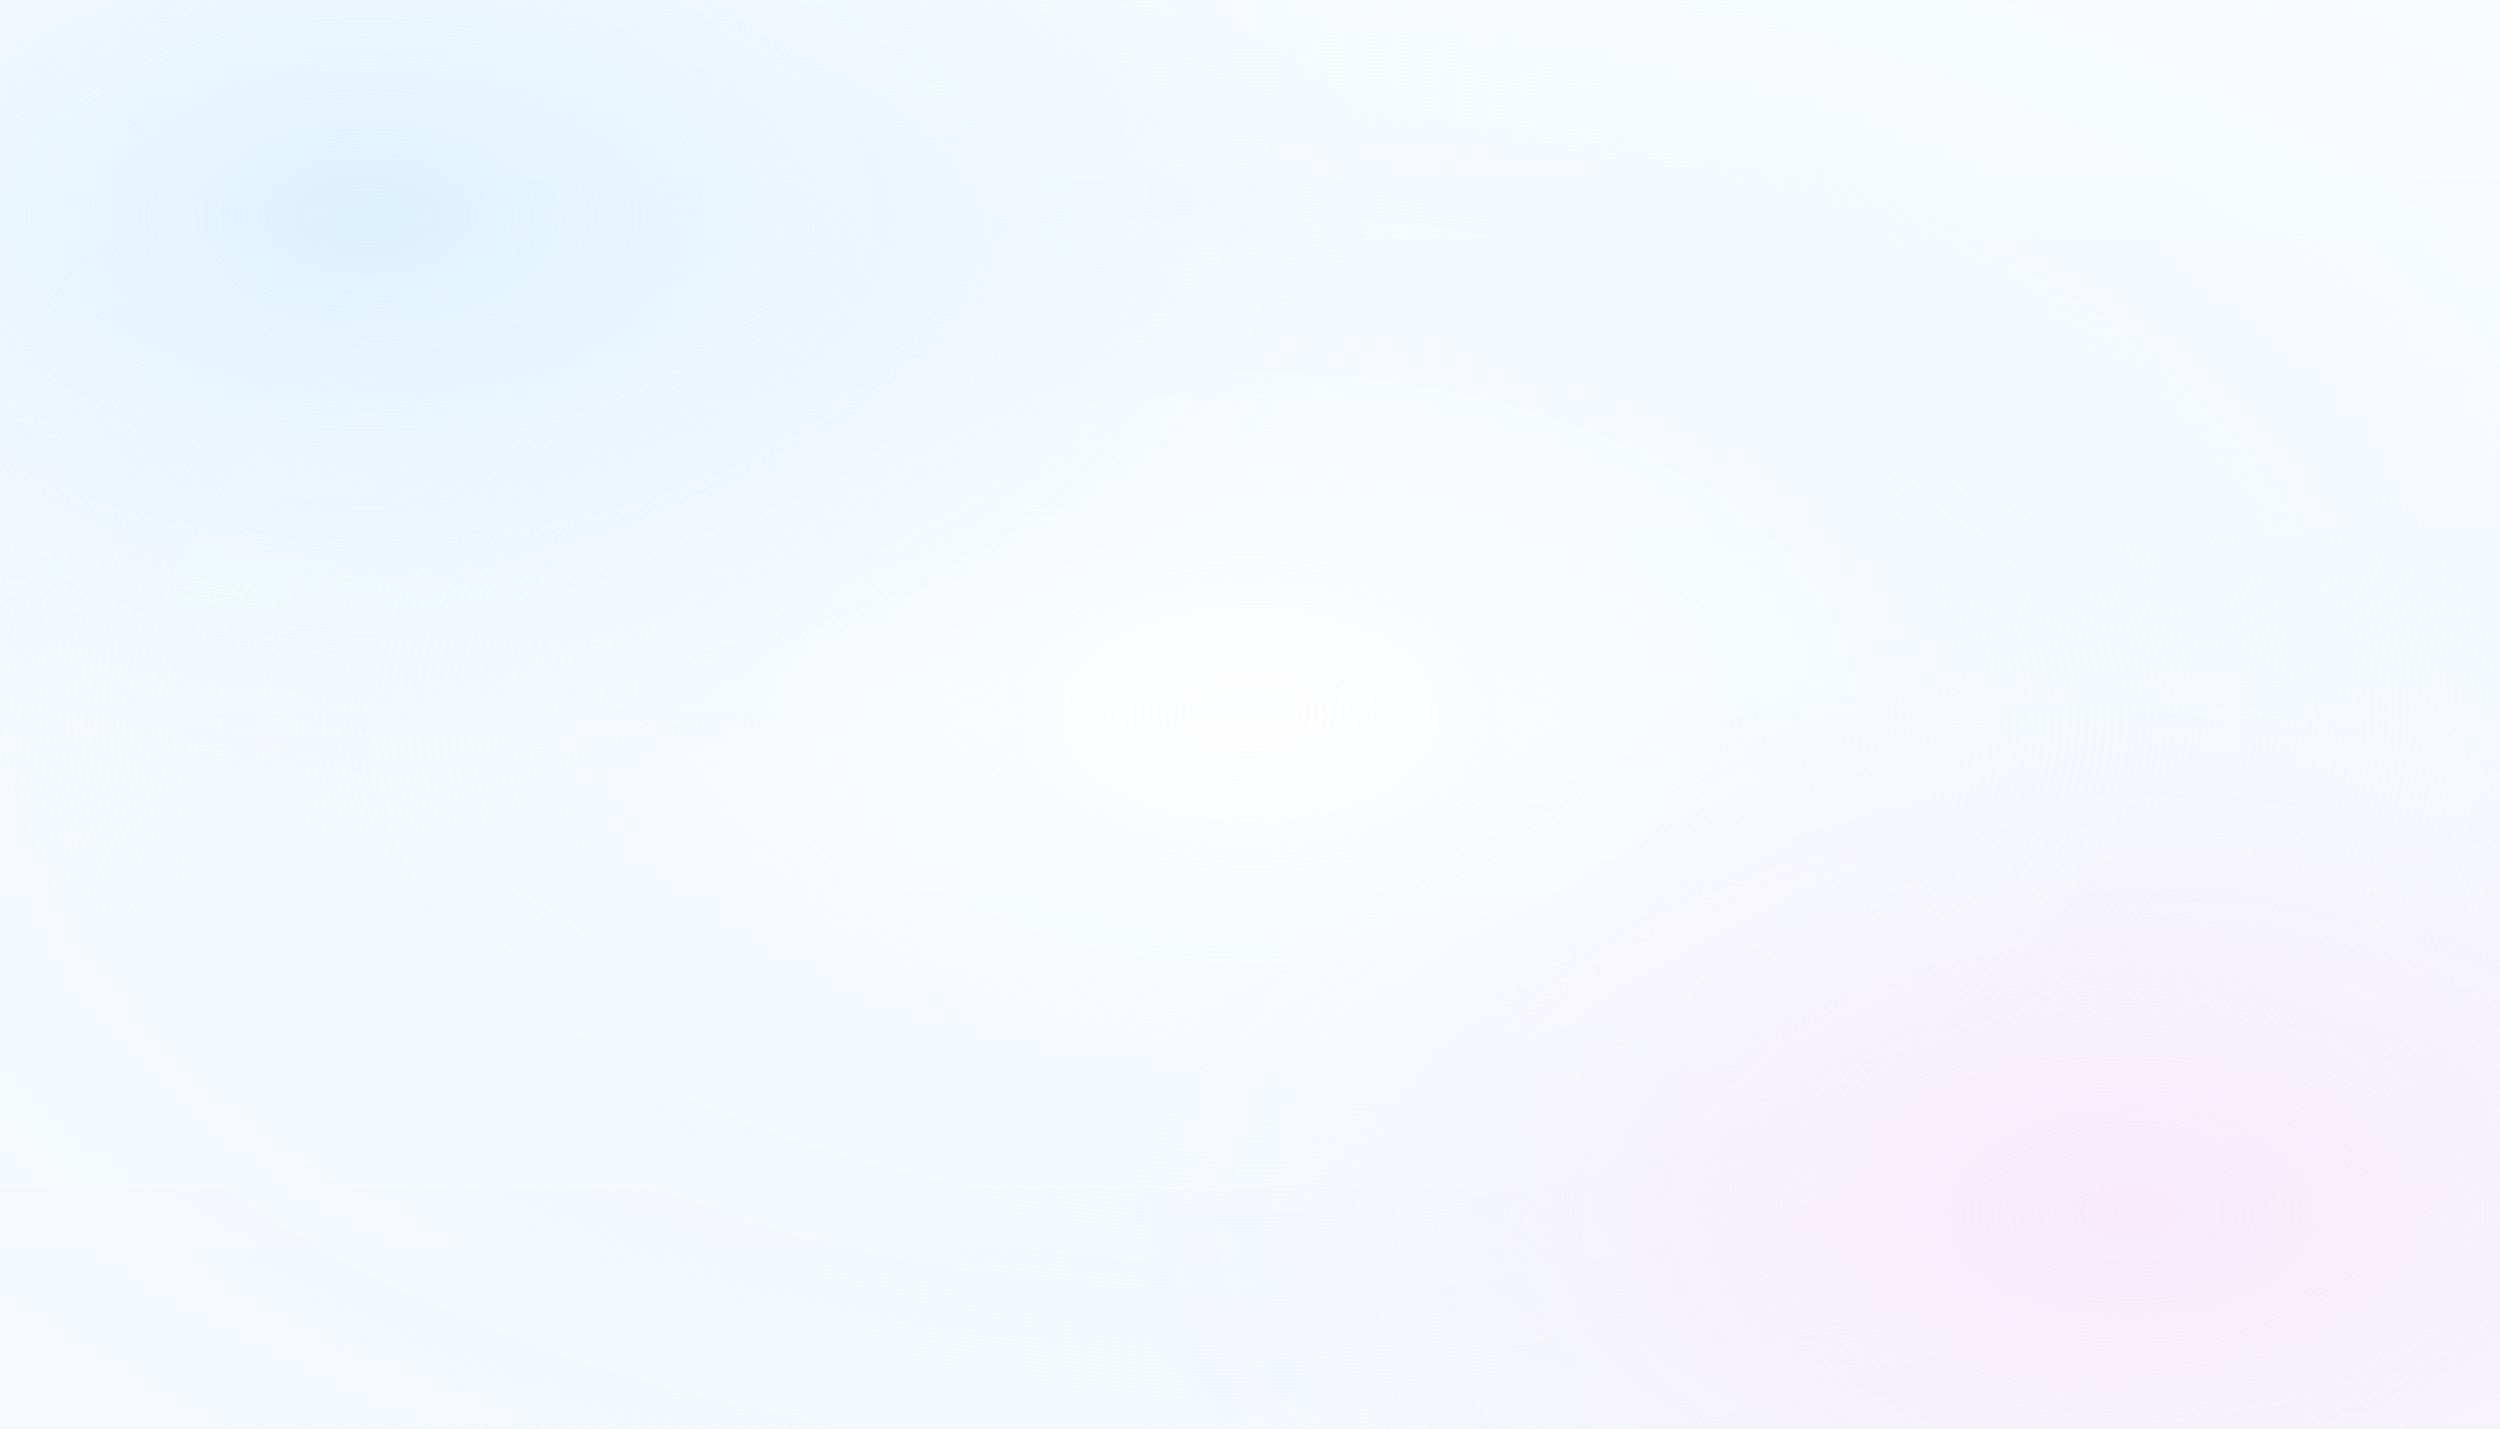
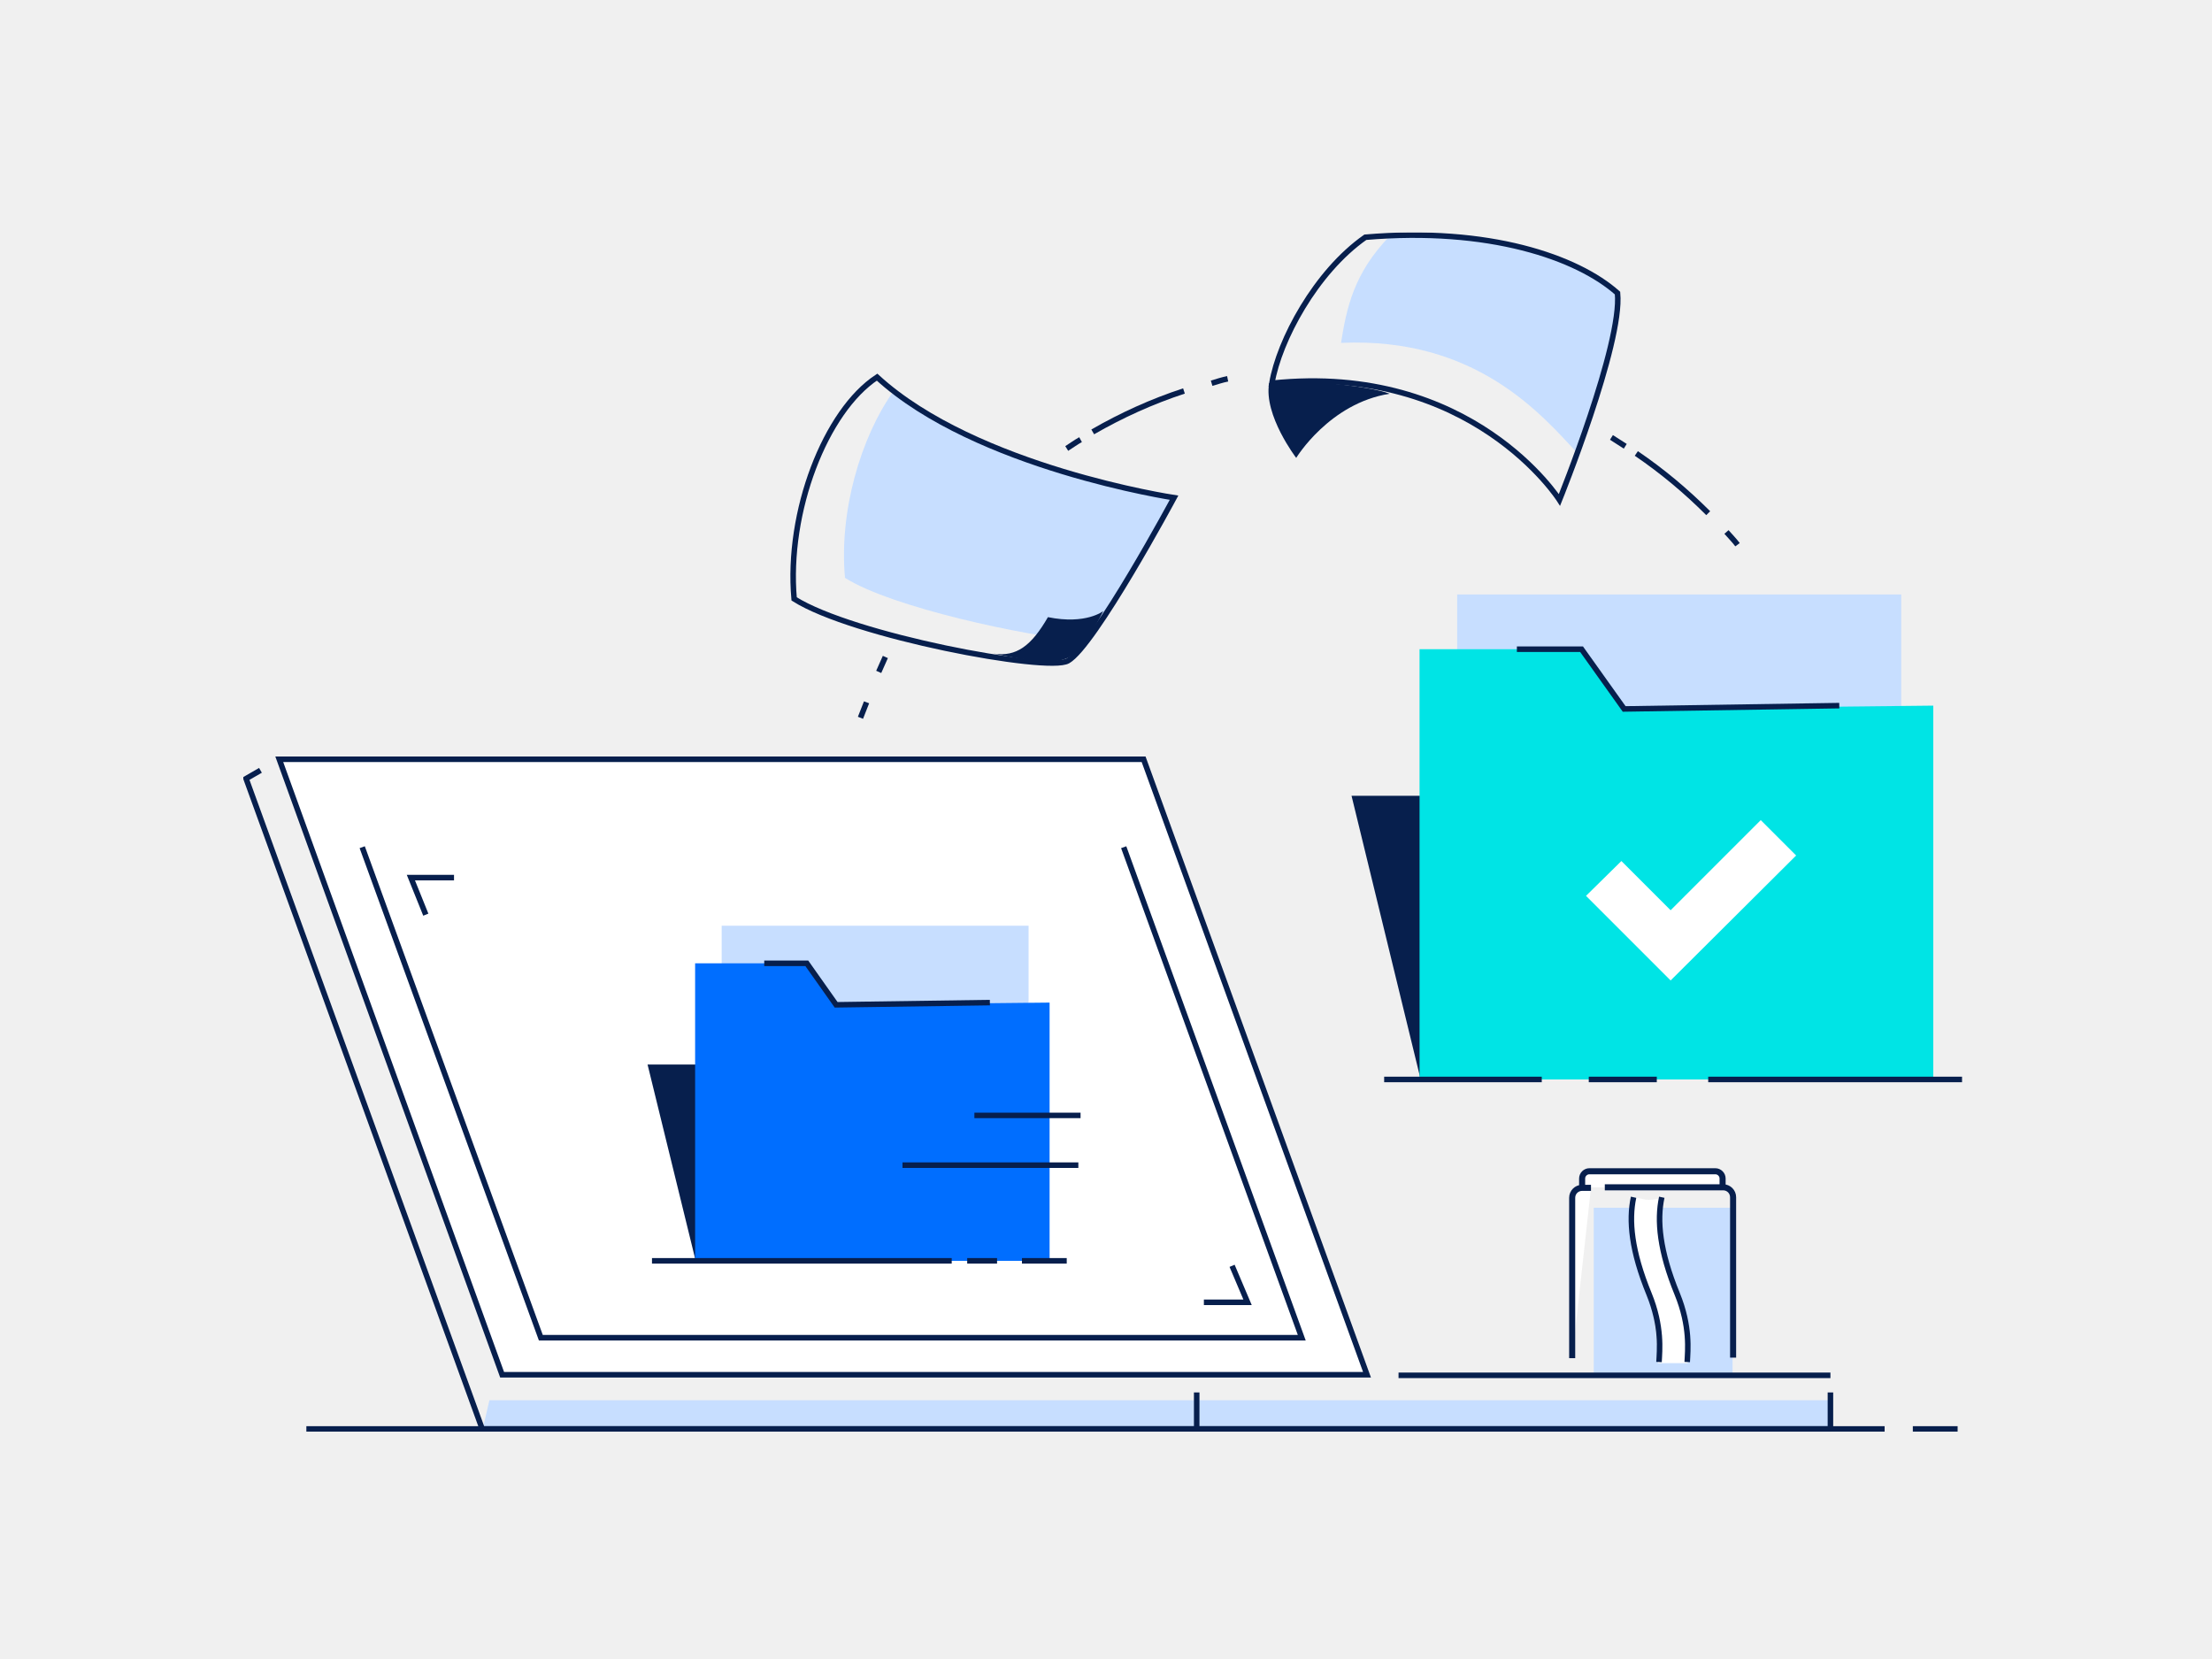
- <svg xmlns="http://www.w3.org/2000/svg" width="100%" height="100%" viewBox="0 0 1400 800">
-   <defs>
-     <style>
-       @media (prefers-color-scheme: dark) {
-         #bg-rect { fill: #101a29; }
-         #blueGlow-rect { fill: url(#blueGlowDark); }
-         #blueGlow2-rect { fill: url(#blueGlow2Dark); }
-         #pinkPurpleGlow-rect { fill: url(#pinkPurpleGlowDark); }
-       }
-     </style>
-     <linearGradient id="bgGradient" x1="0%" y1="0%" x2="0%" y2="100%">
-       <stop offset="0%" stop-color="#f9fcff" />
-       <stop offset="100%" stop-color="#f5f9fd" />
-     </linearGradient>
-     <radialGradient id="blueGlow" cx="50%" cy="50%" r="70%" fx="50%" fy="50%">
-       <stop offset="0%" stop-color="#ffffff" stop-opacity="0.9" />
-       <stop offset="50%" stop-color="#f0f8ff" stop-opacity="0.5" />
-       <stop offset="100%" stop-color="#eef7fd" stop-opacity="0" />
-     </radialGradient>
-     <radialGradient id="blueGlow2" cx="15%" cy="15%" r="40%" fx="15%" fy="15%">
-       <stop offset="0%" stop-color="#d9efff" stop-opacity="0.85" />
-       <stop offset="40%" stop-color="#e5f4fd" stop-opacity="0.6" />
-       <stop offset="100%" stop-color="#e9f5fd" stop-opacity="0" />
-     </radialGradient>
-     <radialGradient id="pinkPurpleGlow" cx="85%" cy="85%" r="40%" fx="85%" fy="85%">
-       <stop offset="0%" stop-color="#f7e6f9" stop-opacity="0.8" />
-       <stop offset="35%" stop-color="#f9edf8" stop-opacity="0.6" />
-       <stop offset="100%" stop-color="#f8f2f8" stop-opacity="0" />
-     </radialGradient>
-     <radialGradient id="blueGlowDark" cx="50%" cy="50%" r="70%" fx="50%" fy="50%">
-       <stop offset="0%" stop-color="#1e3a5e" stop-opacity="0.6" />
-       <stop offset="50%" stop-color="#1c314e" stop-opacity="0.3" />
-       <stop offset="100%" stop-color="#1a2d47" stop-opacity="0" />
-     </radialGradient>
-     <radialGradient id="blueGlow2Dark" cx="15%" cy="15%" r="40%" fx="15%" fy="15%">
-       <stop offset="0%" stop-color="#1e3858" stop-opacity="0.85" />
-       <stop offset="40%" stop-color="#1a304f" stop-opacity="0.6" />
-       <stop offset="100%" stop-color="#172b45" stop-opacity="0" />
-     </radialGradient>
-     <radialGradient id="pinkPurpleGlowDark" cx="85%" cy="85%" r="40%" fx="85%" fy="85%">
-       <stop offset="0%" stop-color="#2e2335" stop-opacity="0.85" />
-       <stop offset="35%" stop-color="#2a2035" stop-opacity="0.6" />
-       <stop offset="100%" stop-color="#2a202d" stop-opacity="0" />
-     </radialGradient>
-   </defs>
-   <rect id="bg-rect" width="100%" height="100%" fill="url(#bgGradient)" />
-   <rect id="blueGlow-rect" width="100%" height="100%" fill="url(#blueGlow)" />
-   <rect id="blueGlow2-rect" width="100%" height="100%" fill="url(#blueGlow2)" />
-   <rect id="pinkPurpleGlow-rect" width="100%" height="100%" fill="url(#pinkPurpleGlow)" />
+ <svg xmlns="http://www.w3.org/2000/svg" viewBox="0 0 400 300" fill="none">
+   <mask id="a" style="mask-type:alpha" maskUnits="userSpaceOnUse" x="44" y="42" width="312" height="217">
+     <path d="M355.3 42H44v216.9h311.3V42Z" fill="#fff" />
+   </mask>
+   <g mask="url(#a)">
+     <path fill-rule="evenodd" clip-rule="evenodd" d="M288.2 248.4h25.1v-30h-25.1v30Z" fill="#C7DEFF" />
+     <path fill-rule="evenodd" clip-rule="evenodd" d="M304.498 238.199c-1.5-3.9-5.9-15.4-4-21.6-2.9.8-3.3.1-5-.1-1.7-.1 0 10.7 2.2 16.4 1.7 4.5 2.1 11.1 2.1 13.6h5.4c.2-1.9.3-5.5-.7-8.3Z" fill="#fff" />
+     <path d="M311.5 214.7v-1.6c0-.7-.6-1.3-1.3-1.3h-22.8c-.7 0-1.3.6-1.3 1.3v1.6" fill="#fff" />
+     <path d="M311.5 214.7v-1.6c0-.7-.6-1.3-1.3-1.3h-22.8c-.7 0-1.3.6-1.3 1.3v1.6M290.2 214.7h21.4c1 0 1.8.8 1.8 1.8v29" stroke="#071F4D" stroke-width="1.096" />
+     <path d="M284.3 245.6v-29c0-1 .8-1.8 1.8-1.8h1.6" fill="#fff" />
+     <path d="M284.3 245.6v-29c0-1 .8-1.8 1.8-1.8h1.6" stroke="#071F4D" stroke-width="1.096" />
+     <path d="M295.402 216.5c-.9 4.2-.4 9.7 2.8 17.5 2.4 5.9 1.9 10.2 1.8 12.3M300.502 216.5c-.9 4.2-.4 9.7 2.8 17.5 2.4 5.9 1.9 10.2 1.8 12.3" stroke="#071F4D" />
+     <path fill-rule="evenodd" clip-rule="evenodd" d="m331 258.4-.3-5.2H88.5l-1.2 5.2H331Z" fill="#C7DEFF" />
+     <path d="M252.9 248.7H331M216.6 258.4H331M47.1 139.3l-2.6 1.5 42.7 117.6h129.2v-6.6" stroke="#071F4D" />
+     <path fill-rule="evenodd" clip-rule="evenodd" d="m247.2 248.6-40.4-111.3H50.5l40.3 111.3h156.4Z" fill="#fff" />
+     <path d="m247.2 248.6-40.4-111.3H50.5l40.3 111.3h156.4Z" stroke="#071F4D" />
+     <path d="m203.2 153.2 32.2 88.7H97.8l-32.3-88.7" stroke="#071F4D" />
+     <path fill-rule="evenodd" clip-rule="evenodd" d="M72.2 146.9c-.77 0-1.4.63-1.4 1.4 0 .77.63 1.4 1.4 1.4.77 0 1.4-.63 1.4-1.4 0-.77-.63-1.4-1.4-1.4ZM79.3 146.9c-.77 0-1.4.63-1.4 1.4 0 .77.63 1.4 1.4 1.4.77 0 1.4-.63 1.4-1.4 0-.77-.63-1.4-1.4-1.4Z" fill="#fff" />
+     <path fill-rule="evenodd" clip-rule="evenodd" d="M263.5 171.2h80.3v-63.7h-80.3v63.7Z" fill="#C7DEFF" />
+     <path fill-rule="evenodd" clip-rule="evenodd" d="M290 143.9h-45.6l12.5 51.3H290v-51.3Z" fill="#071F4D" />
+     <path fill-rule="evenodd" clip-rule="evenodd" d="M286 117.4h-29.3v77.8h92.9v-67.6l-55.9.6-7.7-10.8Z" fill="#00E4E5" />
+     <path d="m332.6 127.6-38.9.6-7.7-10.8h-11.7M308.9 195.2h45.9M250.3 195.2h28.5M287.3 195.2h12.3" stroke="#071F4D" />
+     <path fill-rule="evenodd" clip-rule="evenodd" d="M130.5 211.4H186v-44h-55.5v44Z" fill="#C7DEFF" />
+     <path fill-rule="evenodd" clip-rule="evenodd" d="M148.7 192.5h-31.6l8.7 35.5h22.9v-35.5Z" fill="#071F4D" />
+     <path fill-rule="evenodd" clip-rule="evenodd" d="M145.9 174.2h-20.2V228h64.1v-46.7l-38.6.4-5.3-7.5Z" fill="#006EFF" />
+     <path d="m179 181.3-27.8.4-5.3-7.5h-7.7M176.2 201.7h19.2M163.2 210.7H195M172.1 228h-54.2M184.8 228h8.1M174.9 228h5.4" stroke="#071F4D" />
+     <path fill-rule="evenodd" clip-rule="evenodd" d="m293.2 155.7-6.4 6.3 15.3 15.3 22.7-22.6-6.4-6.4-16.3 16.3-8.9-8.9Z" fill="#fff" />
+     <path d="M57.2 258.4h283.6M345.9 258.4h8.1M55.4 258.4h220.5M160.1 118.8l-1.2 2.7M156.7 127c-.3.8-.7 1.8-1.1 2.8M222 68.5c-1 .2-1.9.5-2.9.8M214.1 70.7c-5.8 1.9-11.3 4.4-16.5 7.4M195.4 79.5c-.9.5-1.7 1.1-2.5 1.6M314.2 98.5c-.6-.8-1.3-1.5-2-2.3M308.9 92.8c-4-4-8.3-7.6-13-10.8M293.9 80.7c-.8-.5-1.7-1.1-2.5-1.6" stroke="#071F4D" />
+     <path fill-rule="evenodd" clip-rule="evenodd" d="M251.296 71.203c-3.6-1.5-18.5-2.9-21.8-1.9-1 5.8 4.9 13.5 4.9 13.5s6-9.9 16.9-11.6Z" fill="#071F4D" />
+     <path fill-rule="evenodd" clip-rule="evenodd" d="M251.3 42.704c-6.5 6.7-7.8 13-8.8 19.3 24.4-1.1 36.3 13 42.8 20 3.2-9.1 7.8-23 7.2-29-7.1-6.4-20-11.7-41.2-10.3Z" fill="#C7DEFF" />
+     <path d="M230 69.3c36.2-3.8 52 21.1 52 21.1s11.4-28.2 10.5-37.4c-7.3-6.5-23.3-12-45.6-10.1-9 6.3-15.6 18.7-16.9 26.4Z" stroke="#071F4D" />
+     <path fill-rule="evenodd" clip-rule="evenodd" d="M161.604 70.7c-6 8.4-9.9 21.9-8.8 33.8 8.4 5.3 32.3 10.5 43.6 11.5 6.1-7.9 15.9-26 15.9-26s-32-4.8-50.7-19.3Z" fill="#C7DEFF" />
+     <path d="M193.103 119.5c4.8-2.7 19.2-29.5 19.2-29.5s-35.8-5.4-53.7-21.8c-9.3 6.1-16.4 24.3-15 40.1 10.6 6.7 45.8 13.3 49.5 11.2Z" stroke="#071F4D" />
+     <path fill-rule="evenodd" clip-rule="evenodd" d="M189.5 111.6c-3 5.2-5.7 7.2-9.8 6.6 12.2 2.6 13.5 1.2 15.6-1.1 2.2-2.4 4.2-6.6 4.2-6.6s-3.1 2.5-10 1.1Z" fill="#071F4D" />
+     <path d="M331 251.8v6.6M77 165.4l-2.7-6.7h7.8M222.8 228.9l2.8 6.6h-7.9" stroke="#071F4D" />
+   </g>
</svg>
